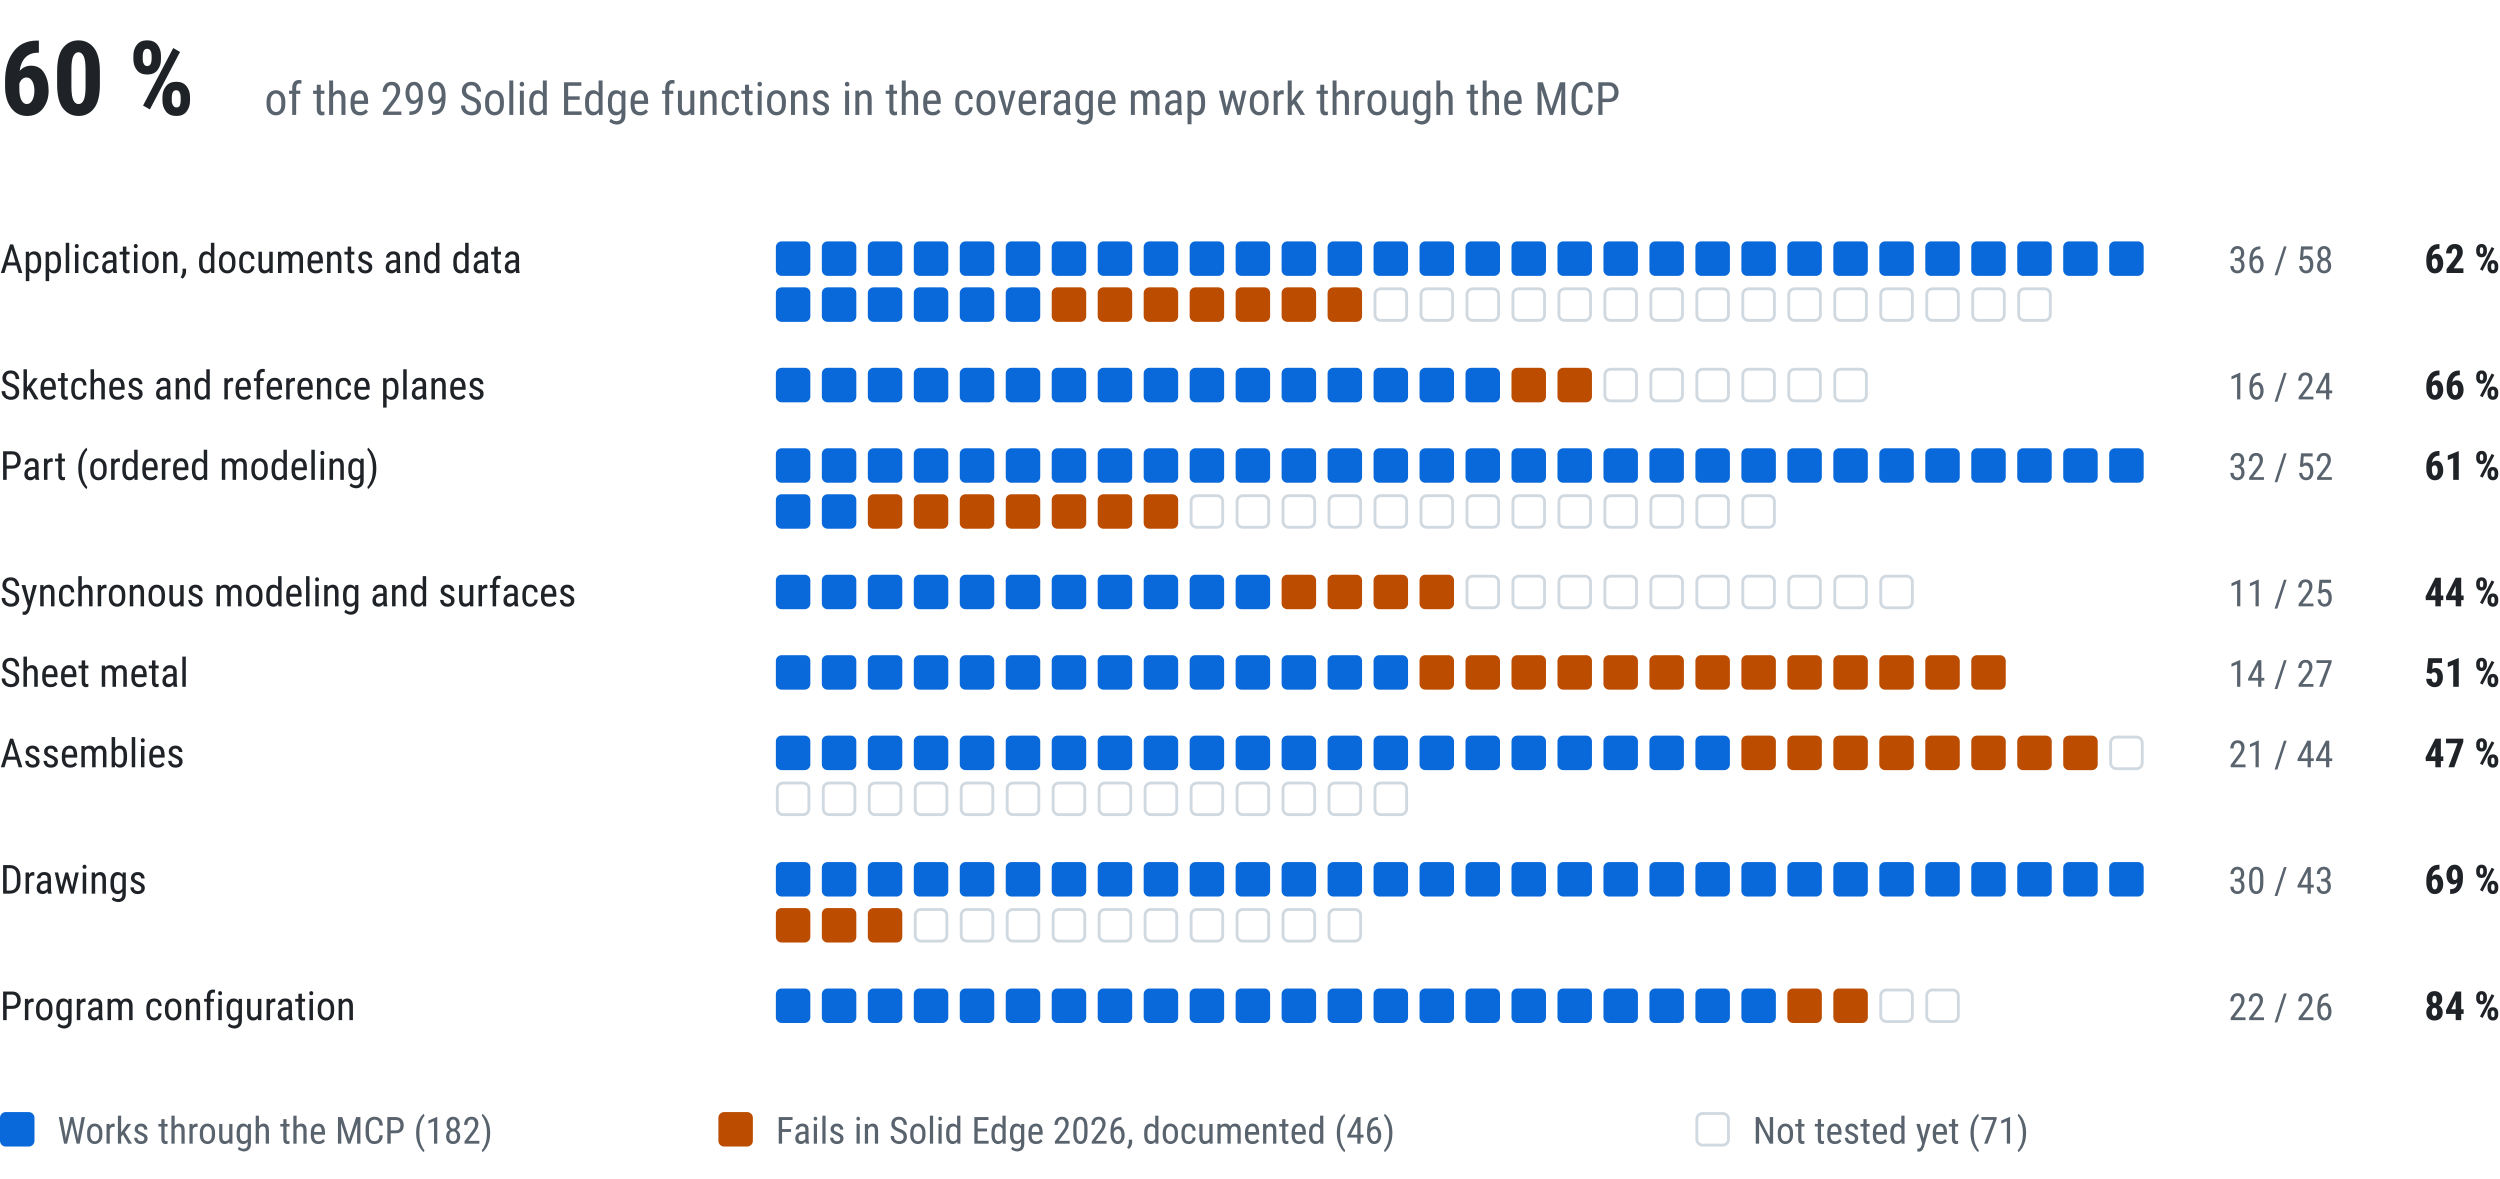
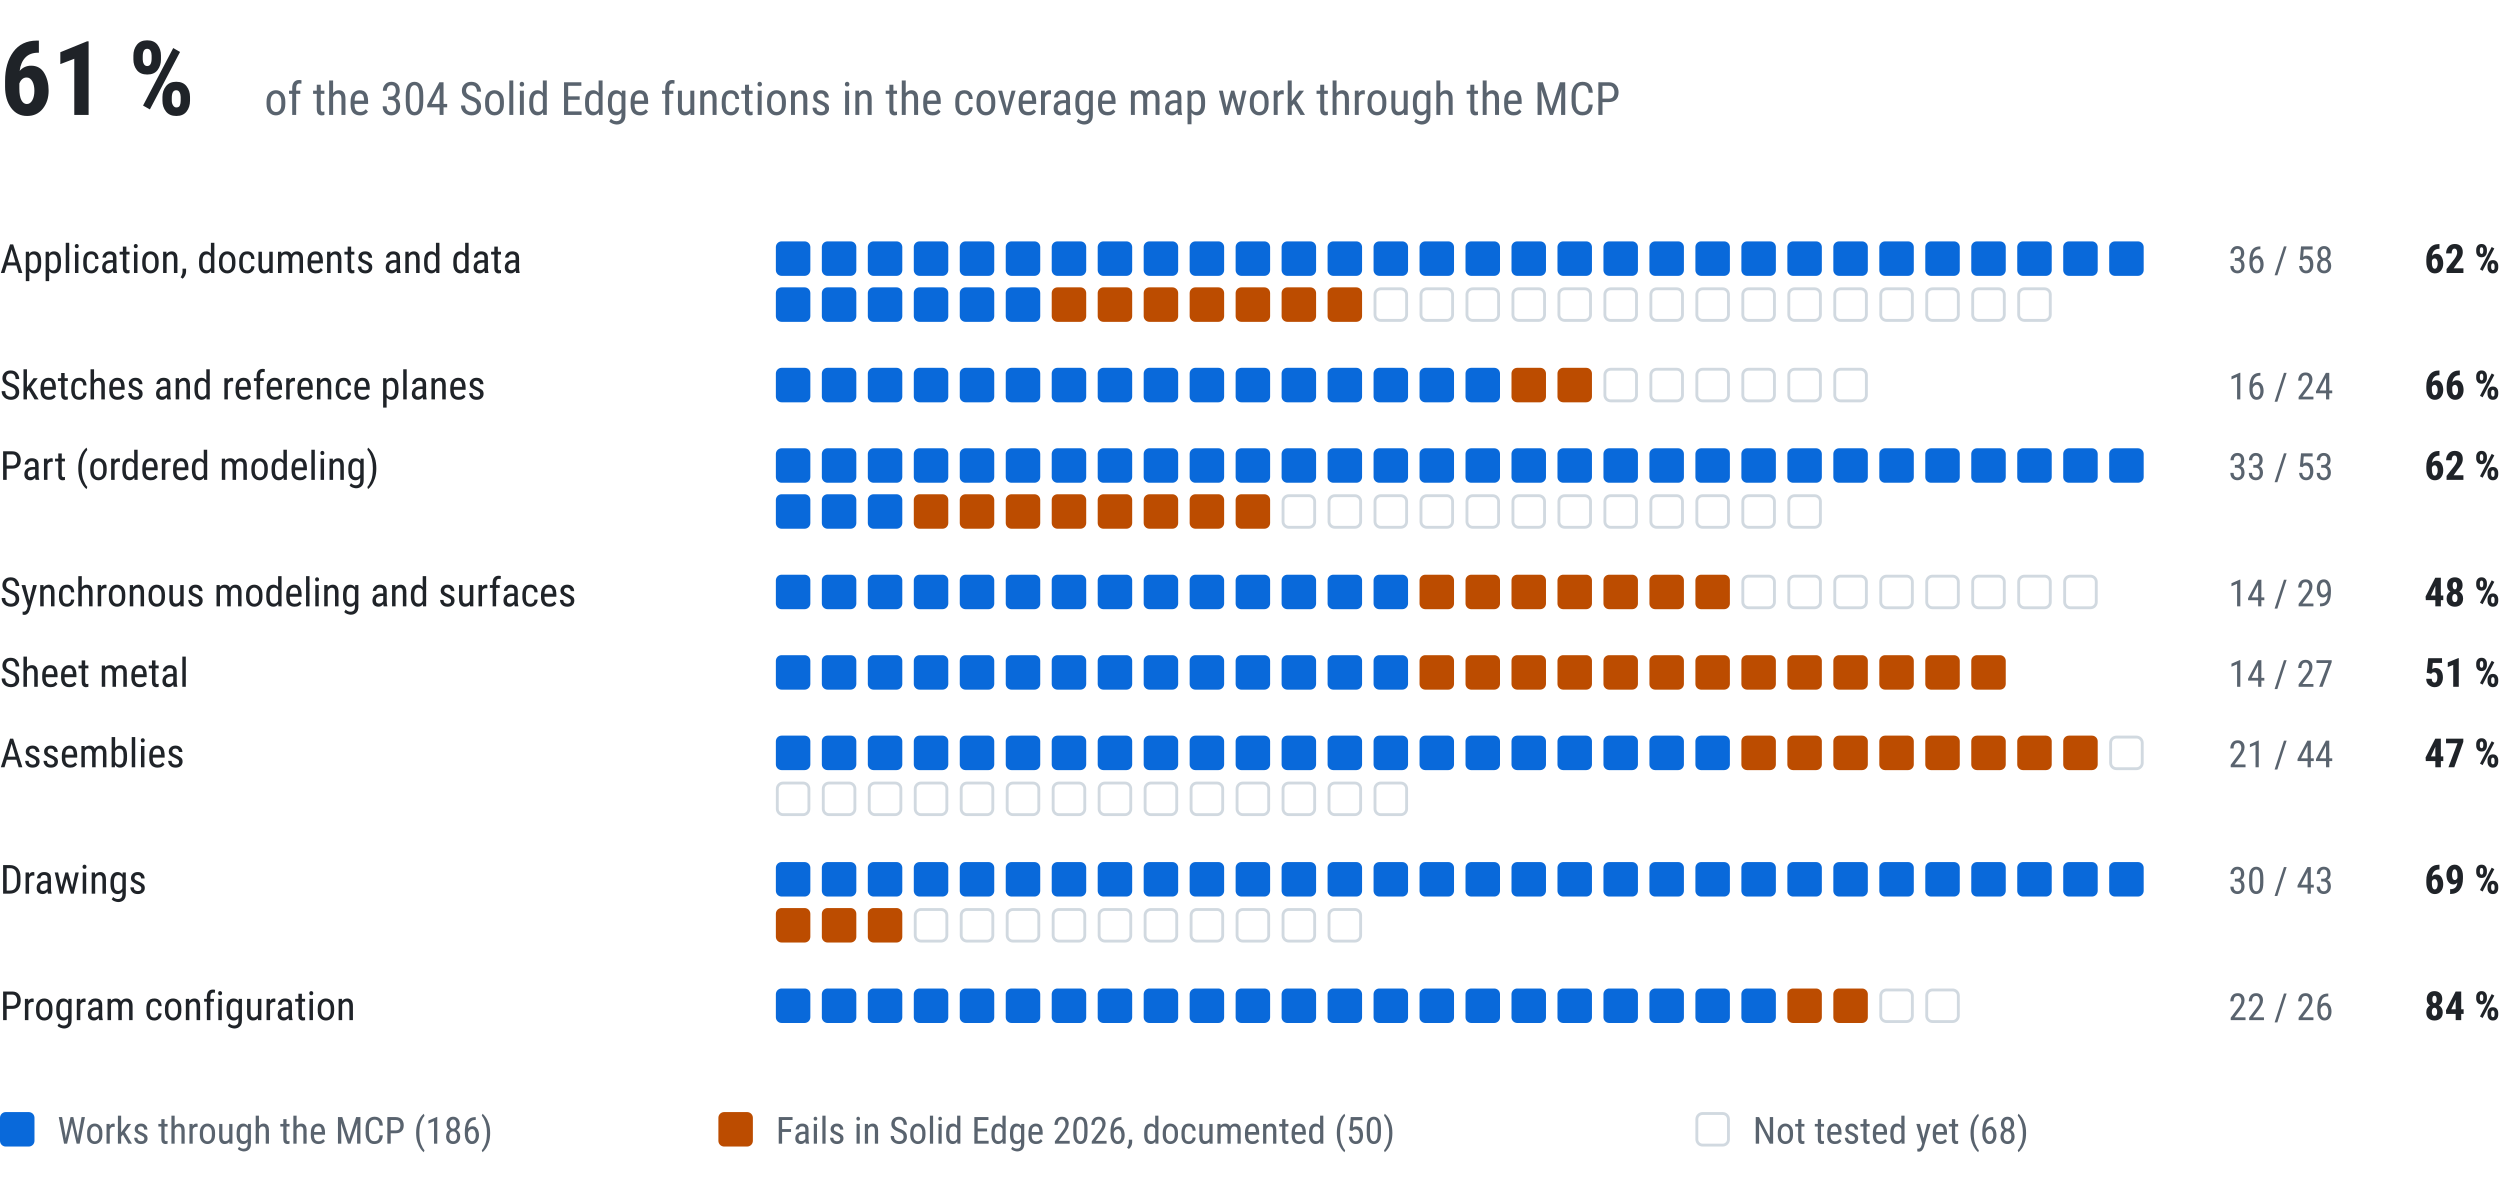
<svg xmlns="http://www.w3.org/2000/svg" width="870" height="410" viewBox="0 0 870 410" role="img" aria-labelledby="title desc">
  <g font-family="Bahnschrift, 'DIN Alternate', 'DIN 1451', D-DIN, Barlow, 'Roboto Condensed', 'Arial Narrow', sans-serif">
-     <text x="0" y="40" font-size="36" font-weight="600" fill="#1f2328">60 %</text>
-     <text x="92" y="40" font-size="16" fill="#59636e">of the 299 Solid Edge functions in the coverage map work through the MCP</text>
+     <text x="0" y="40" font-size="36" font-weight="600" fill="#1f2328">61 %</text>
+     <text x="92" y="40" font-size="16" fill="#59636e">of the 304 Solid Edge functions in the coverage map work through the MCP</text>
    <text x="0" y="95" font-size="14" fill="#1f2328">Application, documents and data</text>
    <rect x="270" y="84" width="12" height="12" rx="2" fill="#0969da" />
    <rect x="286" y="84" width="12" height="12" rx="2" fill="#0969da" />
    <rect x="302" y="84" width="12" height="12" rx="2" fill="#0969da" />
    <rect x="318" y="84" width="12" height="12" rx="2" fill="#0969da" />
    <rect x="334" y="84" width="12" height="12" rx="2" fill="#0969da" />
    <rect x="350" y="84" width="12" height="12" rx="2" fill="#0969da" />
    <rect x="366" y="84" width="12" height="12" rx="2" fill="#0969da" />
    <rect x="382" y="84" width="12" height="12" rx="2" fill="#0969da" />
    <rect x="398" y="84" width="12" height="12" rx="2" fill="#0969da" />
    <rect x="414" y="84" width="12" height="12" rx="2" fill="#0969da" />
    <rect x="430" y="84" width="12" height="12" rx="2" fill="#0969da" />
    <rect x="446" y="84" width="12" height="12" rx="2" fill="#0969da" />
    <rect x="462" y="84" width="12" height="12" rx="2" fill="#0969da" />
    <rect x="478" y="84" width="12" height="12" rx="2" fill="#0969da" />
    <rect x="494" y="84" width="12" height="12" rx="2" fill="#0969da" />
    <rect x="510" y="84" width="12" height="12" rx="2" fill="#0969da" />
    <rect x="526" y="84" width="12" height="12" rx="2" fill="#0969da" />
    <rect x="542" y="84" width="12" height="12" rx="2" fill="#0969da" />
    <rect x="558" y="84" width="12" height="12" rx="2" fill="#0969da" />
    <rect x="574" y="84" width="12" height="12" rx="2" fill="#0969da" />
    <rect x="590" y="84" width="12" height="12" rx="2" fill="#0969da" />
    <rect x="606" y="84" width="12" height="12" rx="2" fill="#0969da" />
    <rect x="622" y="84" width="12" height="12" rx="2" fill="#0969da" />
    <rect x="638" y="84" width="12" height="12" rx="2" fill="#0969da" />
    <rect x="654" y="84" width="12" height="12" rx="2" fill="#0969da" />
    <rect x="670" y="84" width="12" height="12" rx="2" fill="#0969da" />
    <rect x="686" y="84" width="12" height="12" rx="2" fill="#0969da" />
    <rect x="702" y="84" width="12" height="12" rx="2" fill="#0969da" />
    <rect x="718" y="84" width="12" height="12" rx="2" fill="#0969da" />
    <rect x="734" y="84" width="12" height="12" rx="2" fill="#0969da" />
    <rect x="270" y="100" width="12" height="12" rx="2" fill="#0969da" />
    <rect x="286" y="100" width="12" height="12" rx="2" fill="#0969da" />
    <rect x="302" y="100" width="12" height="12" rx="2" fill="#0969da" />
    <rect x="318" y="100" width="12" height="12" rx="2" fill="#0969da" />
    <rect x="334" y="100" width="12" height="12" rx="2" fill="#0969da" />
    <rect x="350" y="100" width="12" height="12" rx="2" fill="#0969da" />
    <rect x="366" y="100" width="12" height="12" rx="2" fill="#bc4c00" />
    <rect x="382" y="100" width="12" height="12" rx="2" fill="#bc4c00" />
    <rect x="398" y="100" width="12" height="12" rx="2" fill="#bc4c00" />
    <rect x="414" y="100" width="12" height="12" rx="2" fill="#bc4c00" />
    <rect x="430" y="100" width="12" height="12" rx="2" fill="#bc4c00" />
    <rect x="446" y="100" width="12" height="12" rx="2" fill="#bc4c00" />
    <rect x="462" y="100" width="12" height="12" rx="2" fill="#bc4c00" />
    <rect x="478.5" y="100.5" width="11" height="11" rx="2" fill="none" stroke="#d1d9e0" />
    <rect x="494.5" y="100.5" width="11" height="11" rx="2" fill="none" stroke="#d1d9e0" />
    <rect x="510.5" y="100.5" width="11" height="11" rx="2" fill="none" stroke="#d1d9e0" />
    <rect x="526.5" y="100.5" width="11" height="11" rx="2" fill="none" stroke="#d1d9e0" />
    <rect x="542.5" y="100.5" width="11" height="11" rx="2" fill="none" stroke="#d1d9e0" />
    <rect x="558.5" y="100.5" width="11" height="11" rx="2" fill="none" stroke="#d1d9e0" />
    <rect x="574.5" y="100.5" width="11" height="11" rx="2" fill="none" stroke="#d1d9e0" />
    <rect x="590.5" y="100.5" width="11" height="11" rx="2" fill="none" stroke="#d1d9e0" />
    <rect x="606.5" y="100.5" width="11" height="11" rx="2" fill="none" stroke="#d1d9e0" />
    <rect x="622.5" y="100.5" width="11" height="11" rx="2" fill="none" stroke="#d1d9e0" />
    <rect x="638.5" y="100.5" width="11" height="11" rx="2" fill="none" stroke="#d1d9e0" />
    <rect x="654.5" y="100.5" width="11" height="11" rx="2" fill="none" stroke="#d1d9e0" />
    <rect x="670.5" y="100.5" width="11" height="11" rx="2" fill="none" stroke="#d1d9e0" />
    <rect x="686.5" y="100.5" width="11" height="11" rx="2" fill="none" stroke="#d1d9e0" />
    <rect x="702.5" y="100.5" width="11" height="11" rx="2" fill="none" stroke="#d1d9e0" />
    <text x="812" y="95" font-size="13" text-anchor="end" fill="#59636e">36 / 58</text>
    <text x="870" y="95" font-size="14" font-weight="600" text-anchor="end" fill="#1f2328">62 %</text>
    <text x="0" y="139" font-size="14" fill="#1f2328">Sketches and reference planes</text>
    <rect x="270" y="128" width="12" height="12" rx="2" fill="#0969da" />
    <rect x="286" y="128" width="12" height="12" rx="2" fill="#0969da" />
    <rect x="302" y="128" width="12" height="12" rx="2" fill="#0969da" />
    <rect x="318" y="128" width="12" height="12" rx="2" fill="#0969da" />
    <rect x="334" y="128" width="12" height="12" rx="2" fill="#0969da" />
    <rect x="350" y="128" width="12" height="12" rx="2" fill="#0969da" />
    <rect x="366" y="128" width="12" height="12" rx="2" fill="#0969da" />
    <rect x="382" y="128" width="12" height="12" rx="2" fill="#0969da" />
    <rect x="398" y="128" width="12" height="12" rx="2" fill="#0969da" />
    <rect x="414" y="128" width="12" height="12" rx="2" fill="#0969da" />
    <rect x="430" y="128" width="12" height="12" rx="2" fill="#0969da" />
    <rect x="446" y="128" width="12" height="12" rx="2" fill="#0969da" />
    <rect x="462" y="128" width="12" height="12" rx="2" fill="#0969da" />
    <rect x="478" y="128" width="12" height="12" rx="2" fill="#0969da" />
    <rect x="494" y="128" width="12" height="12" rx="2" fill="#0969da" />
    <rect x="510" y="128" width="12" height="12" rx="2" fill="#0969da" />
    <rect x="526" y="128" width="12" height="12" rx="2" fill="#bc4c00" />
    <rect x="542" y="128" width="12" height="12" rx="2" fill="#bc4c00" />
    <rect x="558.5" y="128.5" width="11" height="11" rx="2" fill="none" stroke="#d1d9e0" />
    <rect x="574.5" y="128.5" width="11" height="11" rx="2" fill="none" stroke="#d1d9e0" />
    <rect x="590.5" y="128.5" width="11" height="11" rx="2" fill="none" stroke="#d1d9e0" />
    <rect x="606.5" y="128.5" width="11" height="11" rx="2" fill="none" stroke="#d1d9e0" />
    <rect x="622.5" y="128.5" width="11" height="11" rx="2" fill="none" stroke="#d1d9e0" />
    <rect x="638.5" y="128.5" width="11" height="11" rx="2" fill="none" stroke="#d1d9e0" />
    <text x="812" y="139" font-size="13" text-anchor="end" fill="#59636e">16 / 24</text>
    <text x="870" y="139" font-size="14" font-weight="600" text-anchor="end" fill="#1f2328">66 %</text>
    <text x="0" y="167" font-size="14" fill="#1f2328">Part (ordered modeling)</text>
    <rect x="270" y="156" width="12" height="12" rx="2" fill="#0969da" />
    <rect x="286" y="156" width="12" height="12" rx="2" fill="#0969da" />
    <rect x="302" y="156" width="12" height="12" rx="2" fill="#0969da" />
    <rect x="318" y="156" width="12" height="12" rx="2" fill="#0969da" />
    <rect x="334" y="156" width="12" height="12" rx="2" fill="#0969da" />
    <rect x="350" y="156" width="12" height="12" rx="2" fill="#0969da" />
    <rect x="366" y="156" width="12" height="12" rx="2" fill="#0969da" />
    <rect x="382" y="156" width="12" height="12" rx="2" fill="#0969da" />
    <rect x="398" y="156" width="12" height="12" rx="2" fill="#0969da" />
    <rect x="414" y="156" width="12" height="12" rx="2" fill="#0969da" />
    <rect x="430" y="156" width="12" height="12" rx="2" fill="#0969da" />
    <rect x="446" y="156" width="12" height="12" rx="2" fill="#0969da" />
    <rect x="462" y="156" width="12" height="12" rx="2" fill="#0969da" />
    <rect x="478" y="156" width="12" height="12" rx="2" fill="#0969da" />
    <rect x="494" y="156" width="12" height="12" rx="2" fill="#0969da" />
    <rect x="510" y="156" width="12" height="12" rx="2" fill="#0969da" />
    <rect x="526" y="156" width="12" height="12" rx="2" fill="#0969da" />
    <rect x="542" y="156" width="12" height="12" rx="2" fill="#0969da" />
    <rect x="558" y="156" width="12" height="12" rx="2" fill="#0969da" />
    <rect x="574" y="156" width="12" height="12" rx="2" fill="#0969da" />
    <rect x="590" y="156" width="12" height="12" rx="2" fill="#0969da" />
    <rect x="606" y="156" width="12" height="12" rx="2" fill="#0969da" />
    <rect x="622" y="156" width="12" height="12" rx="2" fill="#0969da" />
    <rect x="638" y="156" width="12" height="12" rx="2" fill="#0969da" />
    <rect x="654" y="156" width="12" height="12" rx="2" fill="#0969da" />
    <rect x="670" y="156" width="12" height="12" rx="2" fill="#0969da" />
    <rect x="686" y="156" width="12" height="12" rx="2" fill="#0969da" />
    <rect x="702" y="156" width="12" height="12" rx="2" fill="#0969da" />
    <rect x="718" y="156" width="12" height="12" rx="2" fill="#0969da" />
    <rect x="734" y="156" width="12" height="12" rx="2" fill="#0969da" />
    <rect x="270" y="172" width="12" height="12" rx="2" fill="#0969da" />
    <rect x="286" y="172" width="12" height="12" rx="2" fill="#0969da" />
-     <rect x="302" y="172" width="12" height="12" rx="2" fill="#bc4c00" />
+     <rect x="302" y="172" width="12" height="12" rx="2" fill="#0969da" />
    <rect x="318" y="172" width="12" height="12" rx="2" fill="#bc4c00" />
    <rect x="334" y="172" width="12" height="12" rx="2" fill="#bc4c00" />
    <rect x="350" y="172" width="12" height="12" rx="2" fill="#bc4c00" />
    <rect x="366" y="172" width="12" height="12" rx="2" fill="#bc4c00" />
    <rect x="382" y="172" width="12" height="12" rx="2" fill="#bc4c00" />
    <rect x="398" y="172" width="12" height="12" rx="2" fill="#bc4c00" />
-     <rect x="414.5" y="172.5" width="11" height="11" rx="2" fill="none" stroke="#d1d9e0" />
-     <rect x="430.5" y="172.5" width="11" height="11" rx="2" fill="none" stroke="#d1d9e0" />
+     <rect x="414" y="172" width="12" height="12" rx="2" fill="#bc4c00" />
+     <rect x="430" y="172" width="12" height="12" rx="2" fill="#bc4c00" />
    <rect x="446.5" y="172.5" width="11" height="11" rx="2" fill="none" stroke="#d1d9e0" />
    <rect x="462.5" y="172.5" width="11" height="11" rx="2" fill="none" stroke="#d1d9e0" />
    <rect x="478.5" y="172.5" width="11" height="11" rx="2" fill="none" stroke="#d1d9e0" />
    <rect x="494.5" y="172.5" width="11" height="11" rx="2" fill="none" stroke="#d1d9e0" />
    <rect x="510.5" y="172.5" width="11" height="11" rx="2" fill="none" stroke="#d1d9e0" />
    <rect x="526.5" y="172.5" width="11" height="11" rx="2" fill="none" stroke="#d1d9e0" />
    <rect x="542.5" y="172.5" width="11" height="11" rx="2" fill="none" stroke="#d1d9e0" />
    <rect x="558.5" y="172.5" width="11" height="11" rx="2" fill="none" stroke="#d1d9e0" />
    <rect x="574.5" y="172.5" width="11" height="11" rx="2" fill="none" stroke="#d1d9e0" />
    <rect x="590.5" y="172.5" width="11" height="11" rx="2" fill="none" stroke="#d1d9e0" />
    <rect x="606.5" y="172.5" width="11" height="11" rx="2" fill="none" stroke="#d1d9e0" />
-     <text x="812" y="167" font-size="13" text-anchor="end" fill="#59636e">32 / 52</text>
-     <text x="870" y="167" font-size="14" font-weight="600" text-anchor="end" fill="#1f2328">61 %</text>
+     <rect x="622.5" y="172.5" width="11" height="11" rx="2" fill="none" stroke="#d1d9e0" />
+     <text x="812" y="167" font-size="13" text-anchor="end" fill="#59636e">33 / 53</text>
+     <text x="870" y="167" font-size="14" font-weight="600" text-anchor="end" fill="#1f2328">62 %</text>
    <text x="0" y="211" font-size="14" fill="#1f2328">Synchronous modeling and surfaces</text>
    <rect x="270" y="200" width="12" height="12" rx="2" fill="#0969da" />
    <rect x="286" y="200" width="12" height="12" rx="2" fill="#0969da" />
    <rect x="302" y="200" width="12" height="12" rx="2" fill="#0969da" />
    <rect x="318" y="200" width="12" height="12" rx="2" fill="#0969da" />
    <rect x="334" y="200" width="12" height="12" rx="2" fill="#0969da" />
    <rect x="350" y="200" width="12" height="12" rx="2" fill="#0969da" />
    <rect x="366" y="200" width="12" height="12" rx="2" fill="#0969da" />
    <rect x="382" y="200" width="12" height="12" rx="2" fill="#0969da" />
    <rect x="398" y="200" width="12" height="12" rx="2" fill="#0969da" />
    <rect x="414" y="200" width="12" height="12" rx="2" fill="#0969da" />
    <rect x="430" y="200" width="12" height="12" rx="2" fill="#0969da" />
-     <rect x="446" y="200" width="12" height="12" rx="2" fill="#bc4c00" />
-     <rect x="462" y="200" width="12" height="12" rx="2" fill="#bc4c00" />
-     <rect x="478" y="200" width="12" height="12" rx="2" fill="#bc4c00" />
+     <rect x="446" y="200" width="12" height="12" rx="2" fill="#0969da" />
+     <rect x="462" y="200" width="12" height="12" rx="2" fill="#0969da" />
+     <rect x="478" y="200" width="12" height="12" rx="2" fill="#0969da" />
    <rect x="494" y="200" width="12" height="12" rx="2" fill="#bc4c00" />
-     <rect x="510.5" y="200.5" width="11" height="11" rx="2" fill="none" stroke="#d1d9e0" />
-     <rect x="526.5" y="200.5" width="11" height="11" rx="2" fill="none" stroke="#d1d9e0" />
-     <rect x="542.5" y="200.5" width="11" height="11" rx="2" fill="none" stroke="#d1d9e0" />
-     <rect x="558.5" y="200.5" width="11" height="11" rx="2" fill="none" stroke="#d1d9e0" />
-     <rect x="574.5" y="200.5" width="11" height="11" rx="2" fill="none" stroke="#d1d9e0" />
-     <rect x="590.5" y="200.5" width="11" height="11" rx="2" fill="none" stroke="#d1d9e0" />
+     <rect x="510" y="200" width="12" height="12" rx="2" fill="#bc4c00" />
+     <rect x="526" y="200" width="12" height="12" rx="2" fill="#bc4c00" />
+     <rect x="542" y="200" width="12" height="12" rx="2" fill="#bc4c00" />
+     <rect x="558" y="200" width="12" height="12" rx="2" fill="#bc4c00" />
+     <rect x="574" y="200" width="12" height="12" rx="2" fill="#bc4c00" />
+     <rect x="590" y="200" width="12" height="12" rx="2" fill="#bc4c00" />
    <rect x="606.5" y="200.5" width="11" height="11" rx="2" fill="none" stroke="#d1d9e0" />
    <rect x="622.5" y="200.5" width="11" height="11" rx="2" fill="none" stroke="#d1d9e0" />
    <rect x="638.5" y="200.5" width="11" height="11" rx="2" fill="none" stroke="#d1d9e0" />
    <rect x="654.5" y="200.5" width="11" height="11" rx="2" fill="none" stroke="#d1d9e0" />
-     <text x="812" y="211" font-size="13" text-anchor="end" fill="#59636e">11 / 25</text>
-     <text x="870" y="211" font-size="14" font-weight="600" text-anchor="end" fill="#1f2328">44 %</text>
+     <rect x="670.5" y="200.5" width="11" height="11" rx="2" fill="none" stroke="#d1d9e0" />
+     <rect x="686.5" y="200.5" width="11" height="11" rx="2" fill="none" stroke="#d1d9e0" />
+     <rect x="702.5" y="200.5" width="11" height="11" rx="2" fill="none" stroke="#d1d9e0" />
+     <rect x="718.5" y="200.5" width="11" height="11" rx="2" fill="none" stroke="#d1d9e0" />
+     <text x="812" y="211" font-size="13" text-anchor="end" fill="#59636e">14 / 29</text>
+     <text x="870" y="211" font-size="14" font-weight="600" text-anchor="end" fill="#1f2328">48 %</text>
    <text x="0" y="239" font-size="14" fill="#1f2328">Sheet metal</text>
    <rect x="270" y="228" width="12" height="12" rx="2" fill="#0969da" />
    <rect x="286" y="228" width="12" height="12" rx="2" fill="#0969da" />
    <rect x="302" y="228" width="12" height="12" rx="2" fill="#0969da" />
    <rect x="318" y="228" width="12" height="12" rx="2" fill="#0969da" />
    <rect x="334" y="228" width="12" height="12" rx="2" fill="#0969da" />
    <rect x="350" y="228" width="12" height="12" rx="2" fill="#0969da" />
    <rect x="366" y="228" width="12" height="12" rx="2" fill="#0969da" />
    <rect x="382" y="228" width="12" height="12" rx="2" fill="#0969da" />
    <rect x="398" y="228" width="12" height="12" rx="2" fill="#0969da" />
    <rect x="414" y="228" width="12" height="12" rx="2" fill="#0969da" />
    <rect x="430" y="228" width="12" height="12" rx="2" fill="#0969da" />
    <rect x="446" y="228" width="12" height="12" rx="2" fill="#0969da" />
    <rect x="462" y="228" width="12" height="12" rx="2" fill="#0969da" />
    <rect x="478" y="228" width="12" height="12" rx="2" fill="#0969da" />
    <rect x="494" y="228" width="12" height="12" rx="2" fill="#bc4c00" />
    <rect x="510" y="228" width="12" height="12" rx="2" fill="#bc4c00" />
    <rect x="526" y="228" width="12" height="12" rx="2" fill="#bc4c00" />
    <rect x="542" y="228" width="12" height="12" rx="2" fill="#bc4c00" />
    <rect x="558" y="228" width="12" height="12" rx="2" fill="#bc4c00" />
    <rect x="574" y="228" width="12" height="12" rx="2" fill="#bc4c00" />
    <rect x="590" y="228" width="12" height="12" rx="2" fill="#bc4c00" />
    <rect x="606" y="228" width="12" height="12" rx="2" fill="#bc4c00" />
    <rect x="622" y="228" width="12" height="12" rx="2" fill="#bc4c00" />
    <rect x="638" y="228" width="12" height="12" rx="2" fill="#bc4c00" />
    <rect x="654" y="228" width="12" height="12" rx="2" fill="#bc4c00" />
    <rect x="670" y="228" width="12" height="12" rx="2" fill="#bc4c00" />
    <rect x="686" y="228" width="12" height="12" rx="2" fill="#bc4c00" />
    <text x="812" y="239" font-size="13" text-anchor="end" fill="#59636e">14 / 27</text>
    <text x="870" y="239" font-size="14" font-weight="600" text-anchor="end" fill="#1f2328">51 %</text>
    <text x="0" y="267" font-size="14" fill="#1f2328">Assemblies</text>
    <rect x="270" y="256" width="12" height="12" rx="2" fill="#0969da" />
    <rect x="286" y="256" width="12" height="12" rx="2" fill="#0969da" />
    <rect x="302" y="256" width="12" height="12" rx="2" fill="#0969da" />
    <rect x="318" y="256" width="12" height="12" rx="2" fill="#0969da" />
    <rect x="334" y="256" width="12" height="12" rx="2" fill="#0969da" />
    <rect x="350" y="256" width="12" height="12" rx="2" fill="#0969da" />
    <rect x="366" y="256" width="12" height="12" rx="2" fill="#0969da" />
    <rect x="382" y="256" width="12" height="12" rx="2" fill="#0969da" />
    <rect x="398" y="256" width="12" height="12" rx="2" fill="#0969da" />
    <rect x="414" y="256" width="12" height="12" rx="2" fill="#0969da" />
    <rect x="430" y="256" width="12" height="12" rx="2" fill="#0969da" />
    <rect x="446" y="256" width="12" height="12" rx="2" fill="#0969da" />
    <rect x="462" y="256" width="12" height="12" rx="2" fill="#0969da" />
    <rect x="478" y="256" width="12" height="12" rx="2" fill="#0969da" />
    <rect x="494" y="256" width="12" height="12" rx="2" fill="#0969da" />
    <rect x="510" y="256" width="12" height="12" rx="2" fill="#0969da" />
    <rect x="526" y="256" width="12" height="12" rx="2" fill="#0969da" />
    <rect x="542" y="256" width="12" height="12" rx="2" fill="#0969da" />
    <rect x="558" y="256" width="12" height="12" rx="2" fill="#0969da" />
    <rect x="574" y="256" width="12" height="12" rx="2" fill="#0969da" />
    <rect x="590" y="256" width="12" height="12" rx="2" fill="#0969da" />
    <rect x="606" y="256" width="12" height="12" rx="2" fill="#bc4c00" />
    <rect x="622" y="256" width="12" height="12" rx="2" fill="#bc4c00" />
    <rect x="638" y="256" width="12" height="12" rx="2" fill="#bc4c00" />
    <rect x="654" y="256" width="12" height="12" rx="2" fill="#bc4c00" />
    <rect x="670" y="256" width="12" height="12" rx="2" fill="#bc4c00" />
    <rect x="686" y="256" width="12" height="12" rx="2" fill="#bc4c00" />
    <rect x="702" y="256" width="12" height="12" rx="2" fill="#bc4c00" />
    <rect x="718" y="256" width="12" height="12" rx="2" fill="#bc4c00" />
    <rect x="734.5" y="256.5" width="11" height="11" rx="2" fill="none" stroke="#d1d9e0" />
    <rect x="270.5" y="272.5" width="11" height="11" rx="2" fill="none" stroke="#d1d9e0" />
    <rect x="286.5" y="272.5" width="11" height="11" rx="2" fill="none" stroke="#d1d9e0" />
    <rect x="302.5" y="272.5" width="11" height="11" rx="2" fill="none" stroke="#d1d9e0" />
    <rect x="318.5" y="272.5" width="11" height="11" rx="2" fill="none" stroke="#d1d9e0" />
    <rect x="334.5" y="272.5" width="11" height="11" rx="2" fill="none" stroke="#d1d9e0" />
    <rect x="350.5" y="272.5" width="11" height="11" rx="2" fill="none" stroke="#d1d9e0" />
    <rect x="366.5" y="272.5" width="11" height="11" rx="2" fill="none" stroke="#d1d9e0" />
    <rect x="382.5" y="272.5" width="11" height="11" rx="2" fill="none" stroke="#d1d9e0" />
    <rect x="398.5" y="272.5" width="11" height="11" rx="2" fill="none" stroke="#d1d9e0" />
    <rect x="414.5" y="272.5" width="11" height="11" rx="2" fill="none" stroke="#d1d9e0" />
    <rect x="430.5" y="272.5" width="11" height="11" rx="2" fill="none" stroke="#d1d9e0" />
    <rect x="446.5" y="272.5" width="11" height="11" rx="2" fill="none" stroke="#d1d9e0" />
    <rect x="462.5" y="272.5" width="11" height="11" rx="2" fill="none" stroke="#d1d9e0" />
    <rect x="478.5" y="272.5" width="11" height="11" rx="2" fill="none" stroke="#d1d9e0" />
    <text x="812" y="267" font-size="13" text-anchor="end" fill="#59636e">21 / 44</text>
    <text x="870" y="267" font-size="14" font-weight="600" text-anchor="end" fill="#1f2328">47 %</text>
    <text x="0" y="311" font-size="14" fill="#1f2328">Drawings</text>
    <rect x="270" y="300" width="12" height="12" rx="2" fill="#0969da" />
    <rect x="286" y="300" width="12" height="12" rx="2" fill="#0969da" />
    <rect x="302" y="300" width="12" height="12" rx="2" fill="#0969da" />
    <rect x="318" y="300" width="12" height="12" rx="2" fill="#0969da" />
    <rect x="334" y="300" width="12" height="12" rx="2" fill="#0969da" />
    <rect x="350" y="300" width="12" height="12" rx="2" fill="#0969da" />
    <rect x="366" y="300" width="12" height="12" rx="2" fill="#0969da" />
    <rect x="382" y="300" width="12" height="12" rx="2" fill="#0969da" />
    <rect x="398" y="300" width="12" height="12" rx="2" fill="#0969da" />
    <rect x="414" y="300" width="12" height="12" rx="2" fill="#0969da" />
    <rect x="430" y="300" width="12" height="12" rx="2" fill="#0969da" />
    <rect x="446" y="300" width="12" height="12" rx="2" fill="#0969da" />
    <rect x="462" y="300" width="12" height="12" rx="2" fill="#0969da" />
    <rect x="478" y="300" width="12" height="12" rx="2" fill="#0969da" />
    <rect x="494" y="300" width="12" height="12" rx="2" fill="#0969da" />
    <rect x="510" y="300" width="12" height="12" rx="2" fill="#0969da" />
    <rect x="526" y="300" width="12" height="12" rx="2" fill="#0969da" />
    <rect x="542" y="300" width="12" height="12" rx="2" fill="#0969da" />
    <rect x="558" y="300" width="12" height="12" rx="2" fill="#0969da" />
    <rect x="574" y="300" width="12" height="12" rx="2" fill="#0969da" />
    <rect x="590" y="300" width="12" height="12" rx="2" fill="#0969da" />
    <rect x="606" y="300" width="12" height="12" rx="2" fill="#0969da" />
    <rect x="622" y="300" width="12" height="12" rx="2" fill="#0969da" />
    <rect x="638" y="300" width="12" height="12" rx="2" fill="#0969da" />
    <rect x="654" y="300" width="12" height="12" rx="2" fill="#0969da" />
    <rect x="670" y="300" width="12" height="12" rx="2" fill="#0969da" />
    <rect x="686" y="300" width="12" height="12" rx="2" fill="#0969da" />
    <rect x="702" y="300" width="12" height="12" rx="2" fill="#0969da" />
    <rect x="718" y="300" width="12" height="12" rx="2" fill="#0969da" />
    <rect x="734" y="300" width="12" height="12" rx="2" fill="#0969da" />
    <rect x="270" y="316" width="12" height="12" rx="2" fill="#bc4c00" />
    <rect x="286" y="316" width="12" height="12" rx="2" fill="#bc4c00" />
    <rect x="302" y="316" width="12" height="12" rx="2" fill="#bc4c00" />
    <rect x="318.5" y="316.5" width="11" height="11" rx="2" fill="none" stroke="#d1d9e0" />
    <rect x="334.5" y="316.5" width="11" height="11" rx="2" fill="none" stroke="#d1d9e0" />
    <rect x="350.5" y="316.5" width="11" height="11" rx="2" fill="none" stroke="#d1d9e0" />
    <rect x="366.5" y="316.5" width="11" height="11" rx="2" fill="none" stroke="#d1d9e0" />
    <rect x="382.5" y="316.5" width="11" height="11" rx="2" fill="none" stroke="#d1d9e0" />
    <rect x="398.5" y="316.5" width="11" height="11" rx="2" fill="none" stroke="#d1d9e0" />
    <rect x="414.5" y="316.5" width="11" height="11" rx="2" fill="none" stroke="#d1d9e0" />
    <rect x="430.5" y="316.5" width="11" height="11" rx="2" fill="none" stroke="#d1d9e0" />
    <rect x="446.5" y="316.5" width="11" height="11" rx="2" fill="none" stroke="#d1d9e0" />
    <rect x="462.5" y="316.5" width="11" height="11" rx="2" fill="none" stroke="#d1d9e0" />
    <text x="812" y="311" font-size="13" text-anchor="end" fill="#59636e">30 / 43</text>
    <text x="870" y="311" font-size="14" font-weight="600" text-anchor="end" fill="#1f2328">69 %</text>
    <text x="0" y="355" font-size="14" fill="#1f2328">Program configuration</text>
    <rect x="270" y="344" width="12" height="12" rx="2" fill="#0969da" />
    <rect x="286" y="344" width="12" height="12" rx="2" fill="#0969da" />
    <rect x="302" y="344" width="12" height="12" rx="2" fill="#0969da" />
    <rect x="318" y="344" width="12" height="12" rx="2" fill="#0969da" />
    <rect x="334" y="344" width="12" height="12" rx="2" fill="#0969da" />
    <rect x="350" y="344" width="12" height="12" rx="2" fill="#0969da" />
    <rect x="366" y="344" width="12" height="12" rx="2" fill="#0969da" />
    <rect x="382" y="344" width="12" height="12" rx="2" fill="#0969da" />
    <rect x="398" y="344" width="12" height="12" rx="2" fill="#0969da" />
    <rect x="414" y="344" width="12" height="12" rx="2" fill="#0969da" />
    <rect x="430" y="344" width="12" height="12" rx="2" fill="#0969da" />
    <rect x="446" y="344" width="12" height="12" rx="2" fill="#0969da" />
    <rect x="462" y="344" width="12" height="12" rx="2" fill="#0969da" />
    <rect x="478" y="344" width="12" height="12" rx="2" fill="#0969da" />
    <rect x="494" y="344" width="12" height="12" rx="2" fill="#0969da" />
    <rect x="510" y="344" width="12" height="12" rx="2" fill="#0969da" />
    <rect x="526" y="344" width="12" height="12" rx="2" fill="#0969da" />
    <rect x="542" y="344" width="12" height="12" rx="2" fill="#0969da" />
    <rect x="558" y="344" width="12" height="12" rx="2" fill="#0969da" />
    <rect x="574" y="344" width="12" height="12" rx="2" fill="#0969da" />
    <rect x="590" y="344" width="12" height="12" rx="2" fill="#0969da" />
    <rect x="606" y="344" width="12" height="12" rx="2" fill="#0969da" />
    <rect x="622" y="344" width="12" height="12" rx="2" fill="#bc4c00" />
    <rect x="638" y="344" width="12" height="12" rx="2" fill="#bc4c00" />
    <rect x="654.5" y="344.5" width="11" height="11" rx="2" fill="none" stroke="#d1d9e0" />
    <rect x="670.5" y="344.5" width="11" height="11" rx="2" fill="none" stroke="#d1d9e0" />
    <text x="812" y="355" font-size="13" text-anchor="end" fill="#59636e">22 / 26</text>
    <text x="870" y="355" font-size="14" font-weight="600" text-anchor="end" fill="#1f2328">84 %</text>
    <rect x="0" y="387" width="12" height="12" rx="2" fill="#0969da" />
-     <text x="20" y="398" font-size="13" fill="#59636e">Works through the MCP (182)</text>
+     <text x="20" y="398" font-size="13" fill="#59636e">Works through the MCP (186)</text>
    <rect x="250" y="387" width="12" height="12" rx="2" fill="#bc4c00" />
-     <text x="270" y="398" font-size="13" fill="#59636e">Fails in Solid Edge 2026, documented (46)</text>
+     <text x="270" y="398" font-size="13" fill="#59636e">Fails in Solid Edge 2026, documented (50)</text>
    <rect x="590.5" y="387.5" width="11" height="11" rx="2" fill="none" stroke="#d1d9e0" />
-     <text x="610" y="398" font-size="13" fill="#59636e">Not tested yet (71)</text>
+     <text x="610" y="398" font-size="13" fill="#59636e">Not tested yet (68)</text>
  </g>
</svg>
